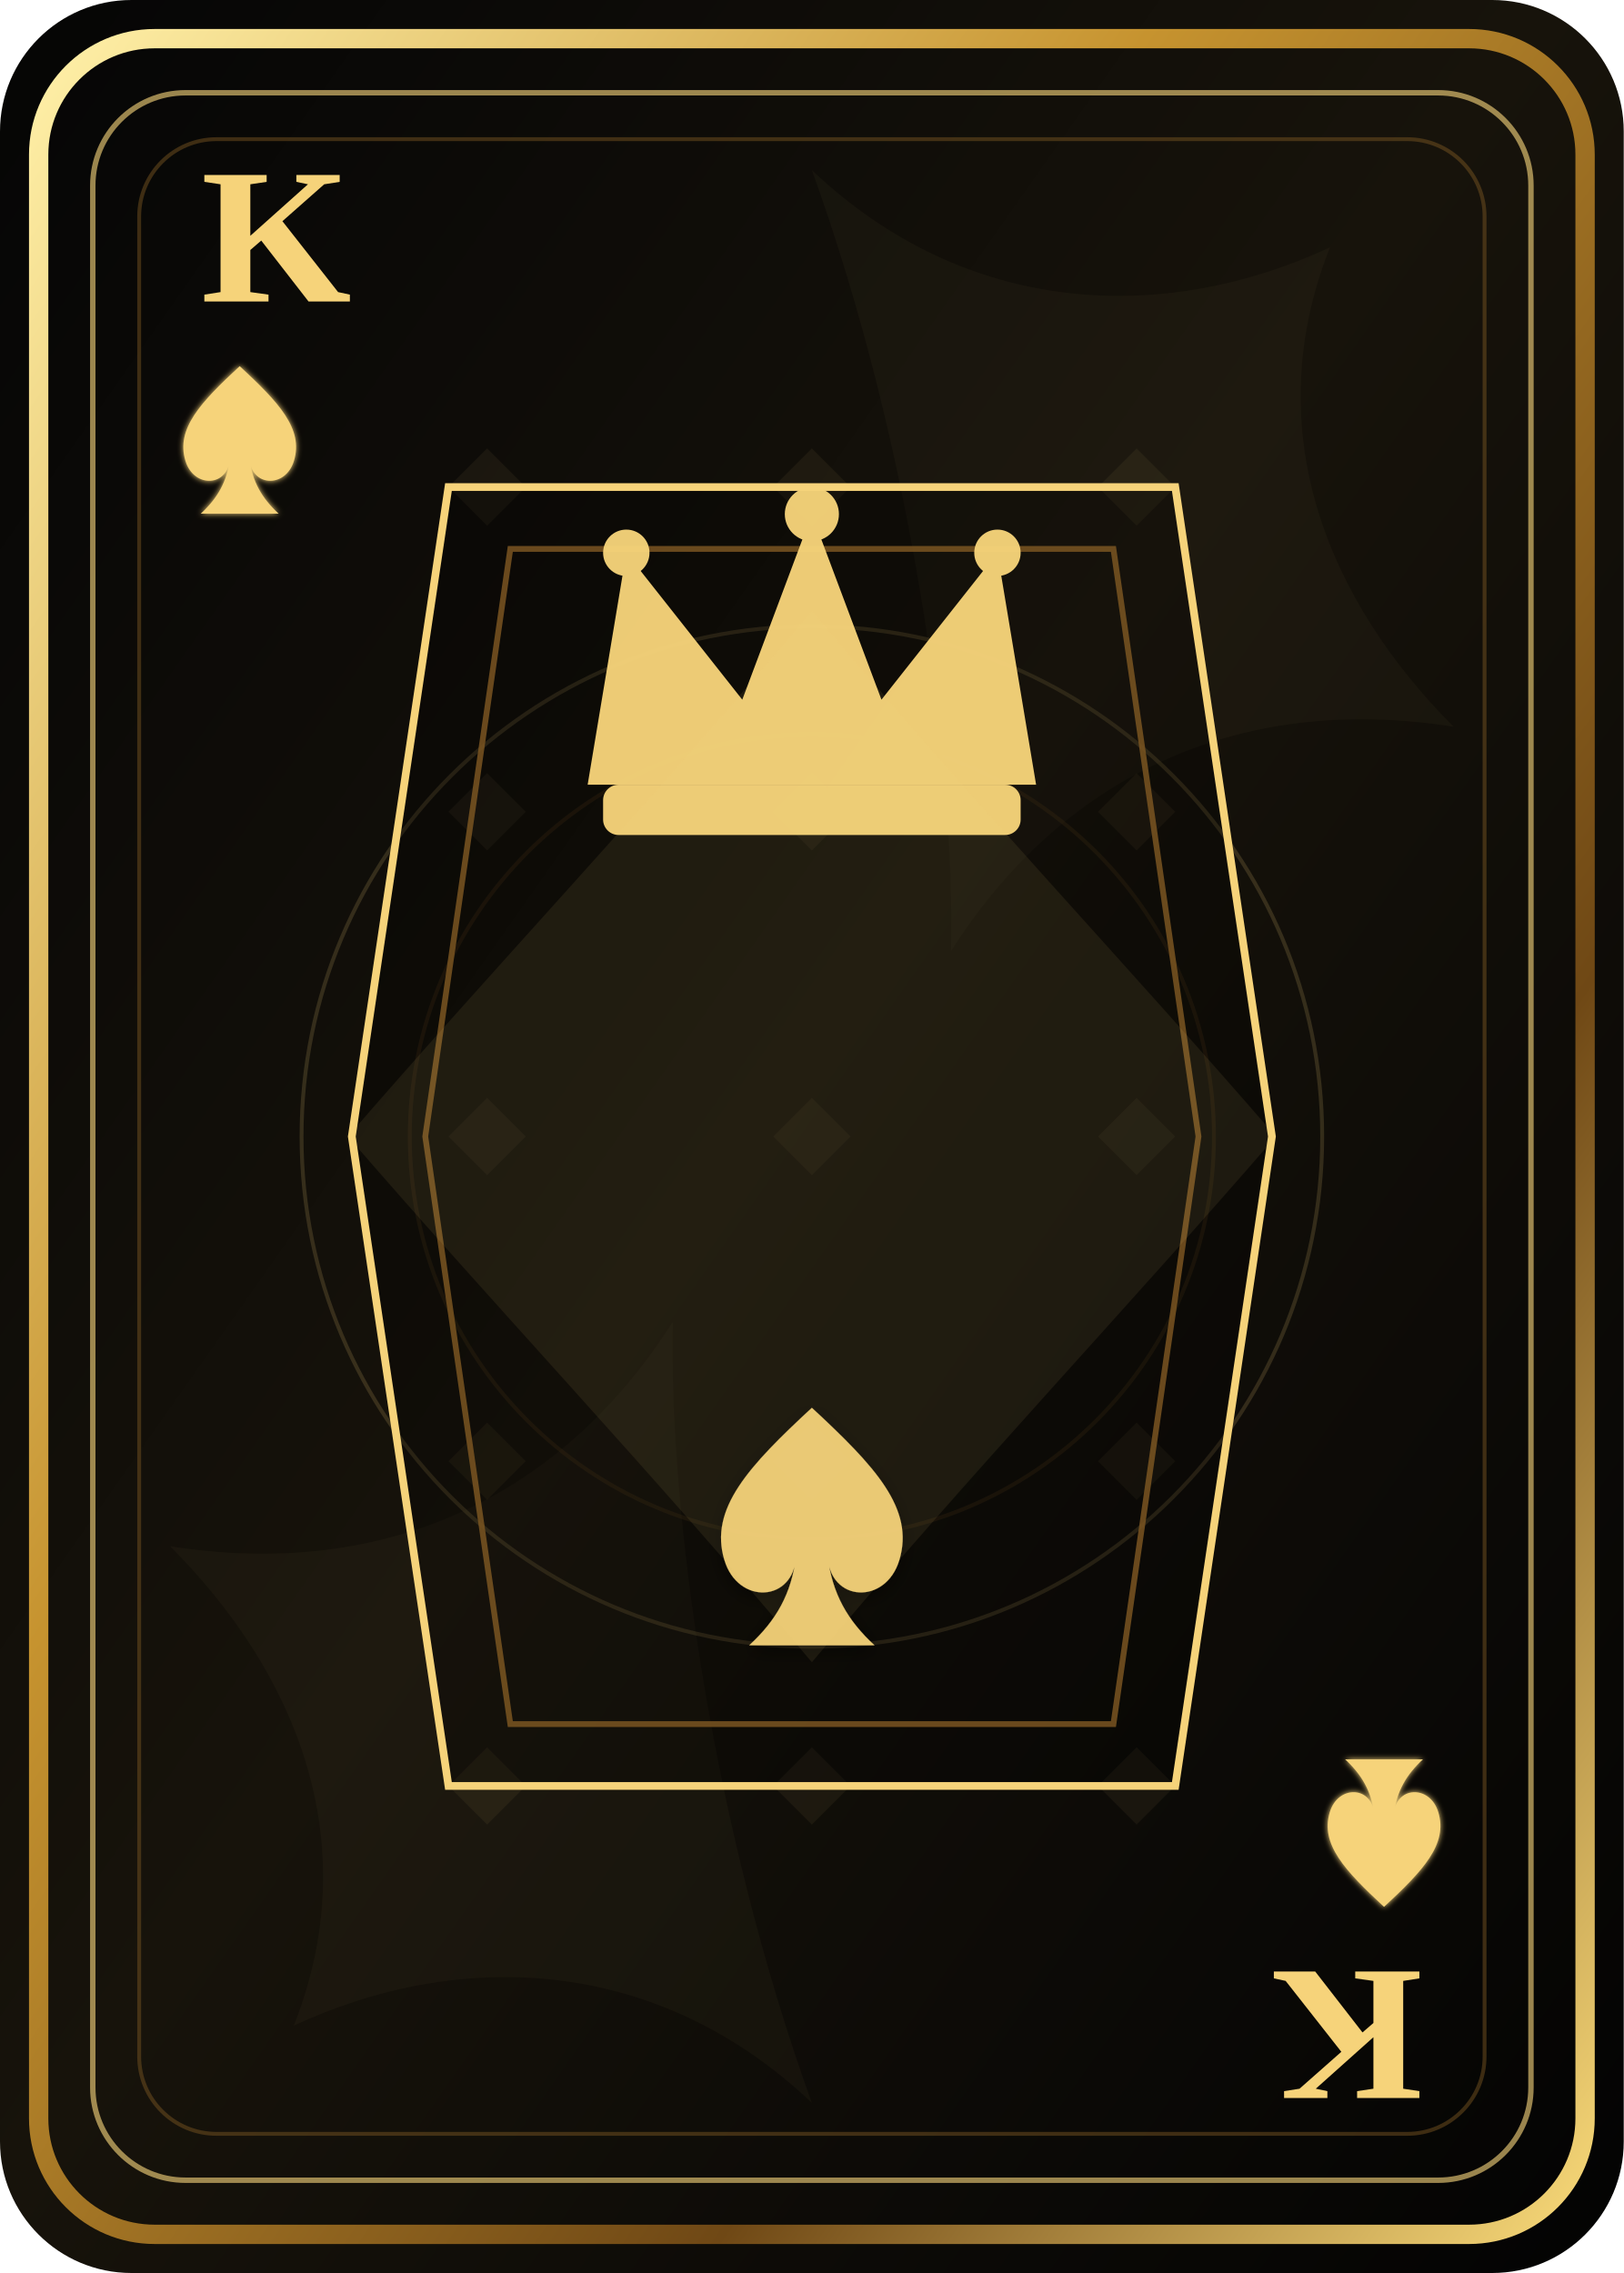
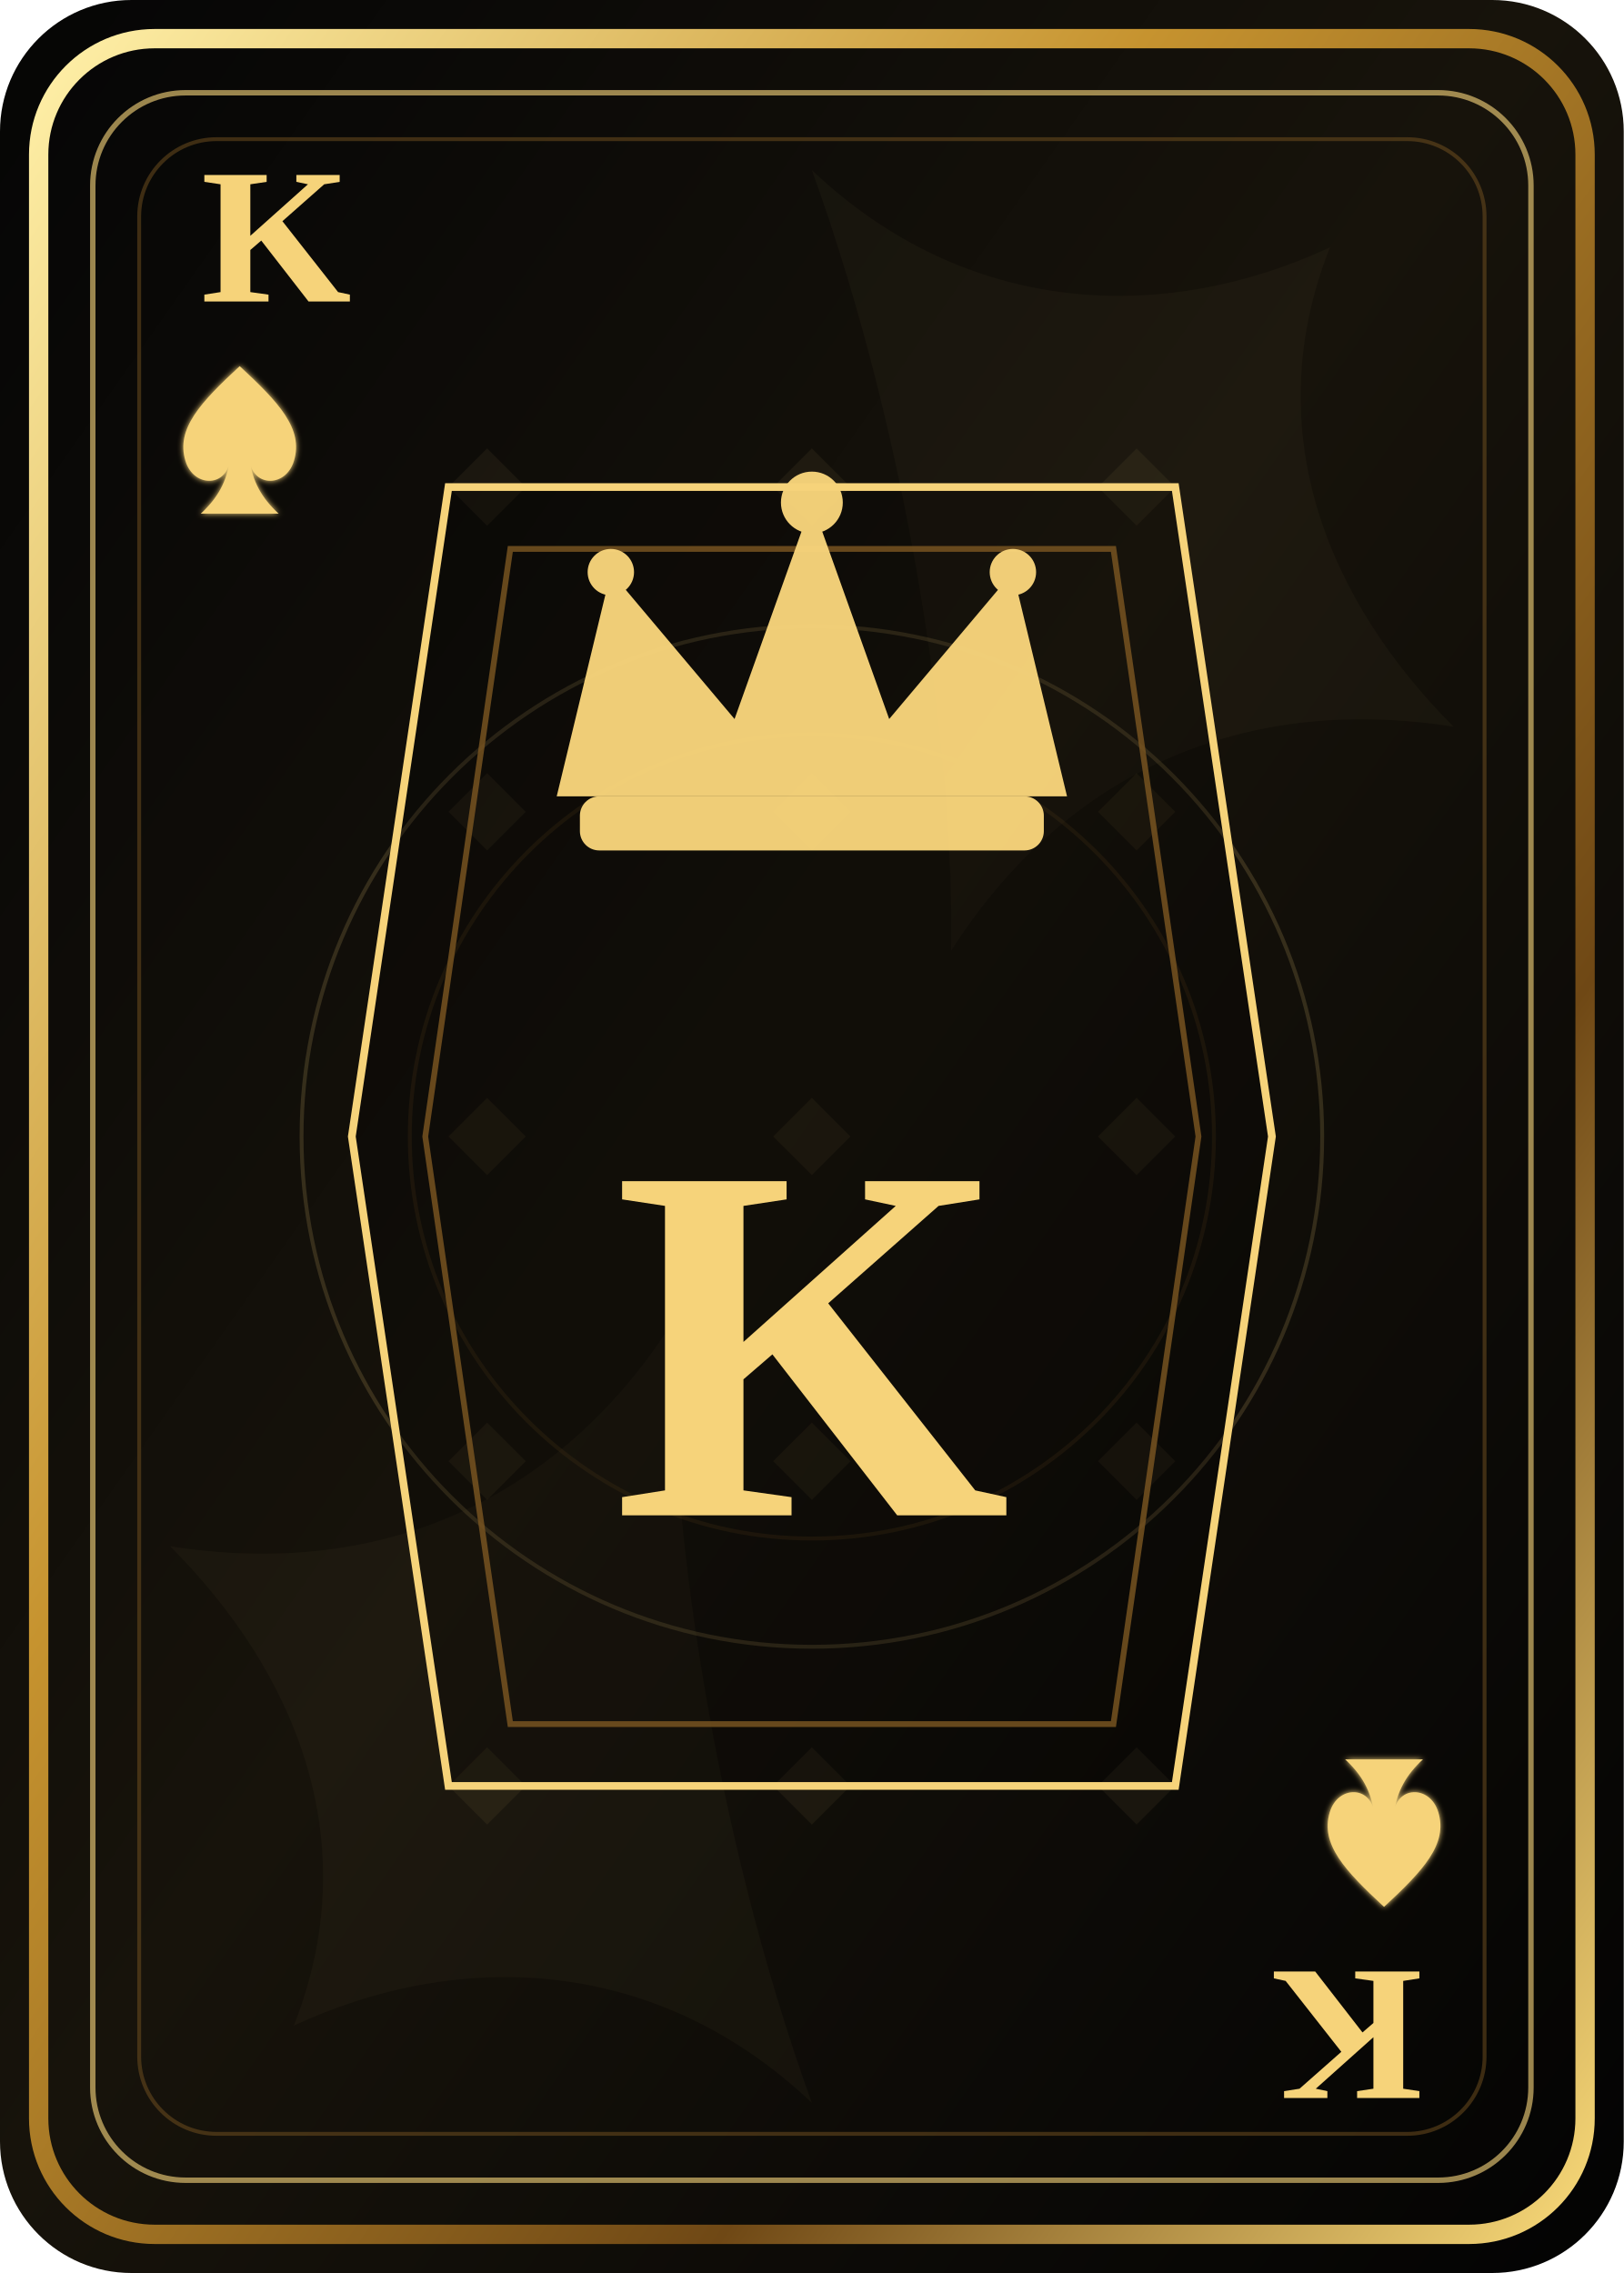
<svg xmlns="http://www.w3.org/2000/svg" width="420" height="588" viewBox="0 0 420 588" role="img" aria-labelledby="title desc">
  <defs>
    <linearGradient id="bg" x1="0" y1="0" x2="1" y2="1">
      <stop offset="0" stop-color="#050505" />
      <stop offset="0.48" stop-color="#17130b" />
      <stop offset="1" stop-color="#030303" />
    </linearGradient>
    <linearGradient id="edge" x1="0" y1="0" x2="1" y2="1">
      <stop offset="0" stop-color="#fff0a8" />
      <stop offset="0.36" stop-color="#c6932f" />
      <stop offset="0.72" stop-color="#6f4815" />
      <stop offset="1" stop-color="#f7d878" />
    </linearGradient>
    <filter id="softGlow" x="-30%" y="-30%" width="160%" height="160%">
      <feGaussianBlur stdDeviation="2.2" result="blur" />
      <feMerge>
        <feMergeNode in="blur" />
        <feMergeNode in="SourceGraphic" />
      </feMerge>
    </filter>
    <style>
      .rank { font-family: Georgia, 'Times New Roman', serif; font-weight: 700; fill: #f6d37a; letter-spacing: 0; }
      .corner .suit { filter: url(#softGlow); }
      .face-rank { font-family: Georgia, 'Times New Roman', serif; font-size: 132px; font-weight: 700; fill: #f6d37a; letter-spacing: 0; }
      .small-label { font-family: Georgia, 'Times New Roman', serif; font-size: 15px; font-weight: 700; fill: #f6d37a; letter-spacing: 0; opacity: 0.78; }
      .suit { filter: drop-shadow(0 2px 4px rgba(0,0,0,0.55)); }
    </style>
  </defs>
  <rect width="420" height="588" rx="34" fill="url(#bg)" />
  <rect x="10" y="10" width="400" height="568" rx="30" fill="none" stroke="url(#edge)" stroke-width="5" />
  <rect x="24" y="24" width="372" height="540" rx="24" fill="none" stroke="#f6d37a" stroke-width="1.4" opacity="0.62" />
  <rect x="36" y="36" width="348" height="516" rx="20" fill="none" stroke="#7a5521" stroke-width="1" opacity="0.48" />
  <path d="M210 44 C250 82 301 84 344 64 C325 112 344 156 376 188 C319 179 274 202 246 246 C247 197 236 116 210 44 Z" fill="#f6d37a" opacity="0.035" />
  <path d="M210 544 C170 506 119 504 76 524 C95 476 76 432 44 400 C101 409 146 386 174 342 C173 391 184 472 210 544 Z" fill="#f6d37a" opacity="0.035" />
  <path d="M126 116 L136 126 L126 136 L116 126 Z" fill="#f6d37a" opacity="0.055" />
  <path d="M210 116 L220 126 L210 136 L200 126 Z" fill="#f6d37a" opacity="0.055" />
  <path d="M294 116 L304 126 L294 136 L284 126 Z" fill="#f6d37a" opacity="0.055" />
  <path d="M126 200 L136 210 L126 220 L116 210 Z" fill="#f6d37a" opacity="0.055" />
  <path d="M210 200 L220 210 L210 220 L200 210 Z" fill="#f6d37a" opacity="0.055" />
  <path d="M294 200 L304 210 L294 220 L284 210 Z" fill="#f6d37a" opacity="0.055" />
  <path d="M126 284 L136 294 L126 304 L116 294 Z" fill="#f6d37a" opacity="0.055" />
  <path d="M210 284 L220 294 L210 304 L200 294 Z" fill="#f6d37a" opacity="0.055" />
  <path d="M294 284 L304 294 L294 304 L284 294 Z" fill="#f6d37a" opacity="0.055" />
  <path d="M126 368 L136 378 L126 388 L116 378 Z" fill="#f6d37a" opacity="0.055" />
  <path d="M210 368 L220 378 L210 388 L200 378 Z" fill="#f6d37a" opacity="0.055" />
  <path d="M294 368 L304 378 L294 388 L284 378 Z" fill="#f6d37a" opacity="0.055" />
  <path d="M126 452 L136 462 L126 472 L116 462 Z" fill="#f6d37a" opacity="0.055" />
  <path d="M210 452 L220 462 L210 472 L200 462 Z" fill="#f6d37a" opacity="0.055" />
  <path d="M294 452 L304 462 L294 472 L284 462 Z" fill="#f6d37a" opacity="0.055" />
  <circle cx="210" cy="294" r="132" fill="none" stroke="#f6d37a" stroke-width="1" opacity="0.16" />
  <circle cx="210" cy="294" r="104" fill="none" stroke="#7a5521" stroke-width="1" opacity="0.18" />
  <g class="corner">
    <text x="52" y="78" class="rank" font-size="50">K</text>
    <g class="suit " transform="translate(62 112) rotate(0) scale(0.36)" fill="#f6d37a" opacity="1">
      <path d="M0 -48 C-28 -22 -46 -3 -39 20 C-33 40 -8 39 -7 18 C-9 35 -16 47 -28 58 H28 C16 47 9 35 7 18 C8 39 33 40 39 20 C46 -3 28 -22 0 -48 Z" />
    </g>
  </g>
  <g class="corner" transform="translate(420 588) rotate(180)">
    <text x="52" y="78" class="rank" font-size="50">K</text>
    <g class="suit " transform="translate(62 112) rotate(0) scale(0.36)" fill="#f6d37a" opacity="1">
      <path d="M0 -48 C-28 -22 -46 -3 -39 20 C-33 40 -8 39 -7 18 C-9 35 -16 47 -28 58 H28 C16 47 9 35 7 18 C8 39 33 40 39 20 C46 -3 28 -22 0 -48 Z" />
    </g>
  </g>
  <g class="face-card">
-     <path d="M116 126 H304 L329 294 L304 462 H116 L91 294 Z" fill="#000000" fill-opacity="0.28" stroke="#f6d37a" stroke-width="2" />
-     <path d="M132 142 H288 L310 294 L288 446 H132 L110 294 Z" fill="none" stroke="#7a5521" stroke-width="1.5" opacity="0.85" />
-     <g transform="translate(210 177)" fill="#f6d37a" opacity="0.96">
-       <path d="M-58 26 L-48 -34 L-18 4 L0 -44 L18 4 L48 -34 L58 26 Z" />
-       <rect x="-54" y="26" width="108" height="13" rx="4" />
-       <circle cx="-48" cy="-34" r="6" />
-       <circle cx="0" cy="-44" r="7" />
-       <circle cx="48" cy="-34" r="6" />
+     <path d="M116 126 H304 L329 294 L304 462 H116 L91 294 Z" fill="#000000" fill-opacity="0.24" stroke="#f6d37a" stroke-width="2" />
+     <path d="M132 142 H288 L310 294 L288 446 H132 L110 294 Z" fill="none" stroke="#7a5521" stroke-width="1.5" opacity="0.82" />
+     <g data-face-icon="king" transform="translate(210 178)" fill="#f6d37a" opacity="0.97">
+       <path d="M-66 28 L-52 -30 L-20 8 L0 -48 L20 8 L52 -30 L66 28 Z" />
+       <rect x="-60" y="28" width="120" height="14" rx="5" />
+       <circle cx="-52" cy="-30" r="6" />
+       <circle cx="0" cy="-48" r="8" />
+       <circle cx="52" cy="-30" r="6" />
    </g>
-     <g class="suit " transform="translate(210 392) rotate(0) scale(0.58)" fill="#f6d37a" opacity="0.94">
-       <path d="M0 -48 C-28 -22 -46 -3 -39 20 C-33 40 -8 39 -7 18 C-9 35 -16 47 -28 58 H28 C16 47 9 35 7 18 C8 39 33 40 39 20 C46 -3 28 -22 0 -48 Z" />
-     </g>
-     <g transform="translate(210 294)" opacity="0.08" fill="#f6d37a">
-       <path d="M0 -136 C42 -86 82 -44 120 0 C82 44 42 86 0 136 C-42 86 -82 44 -120 0 C-82 -44 -42 -86 0 -136 Z" />
-     </g>
+     <text x="210" y="392" text-anchor="middle" class="face-rank">K</text>
  </g>
</svg>
